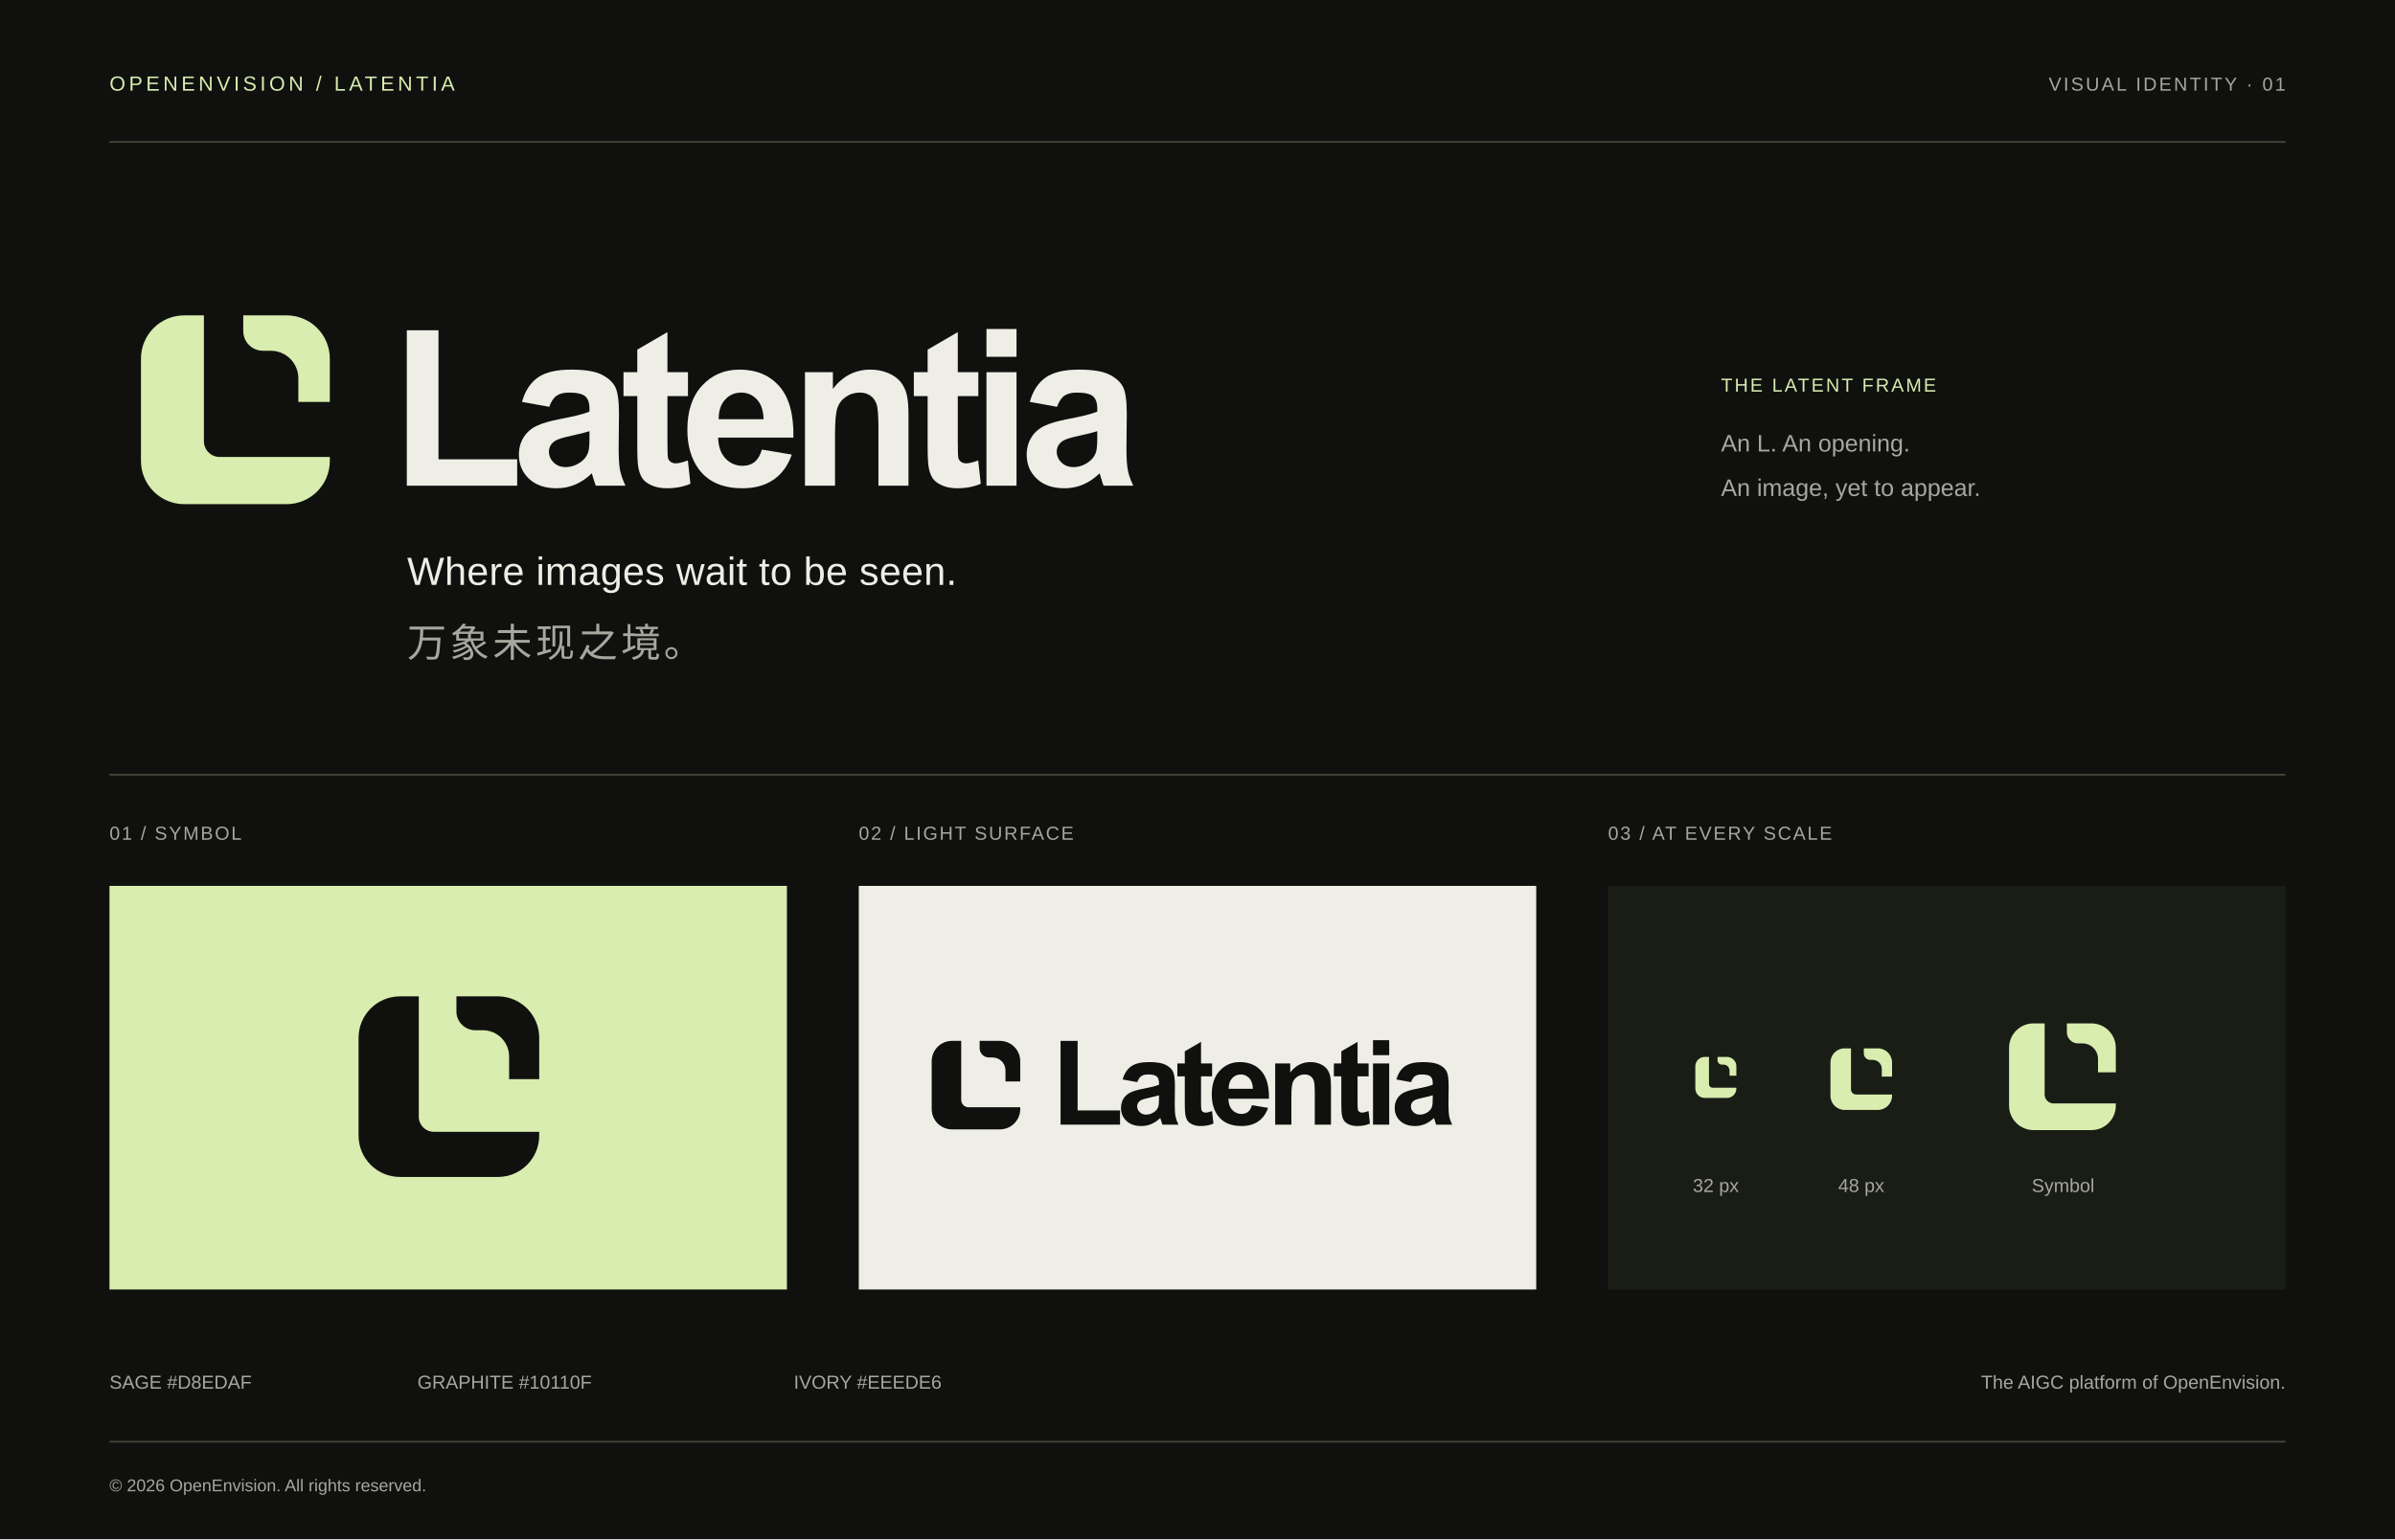
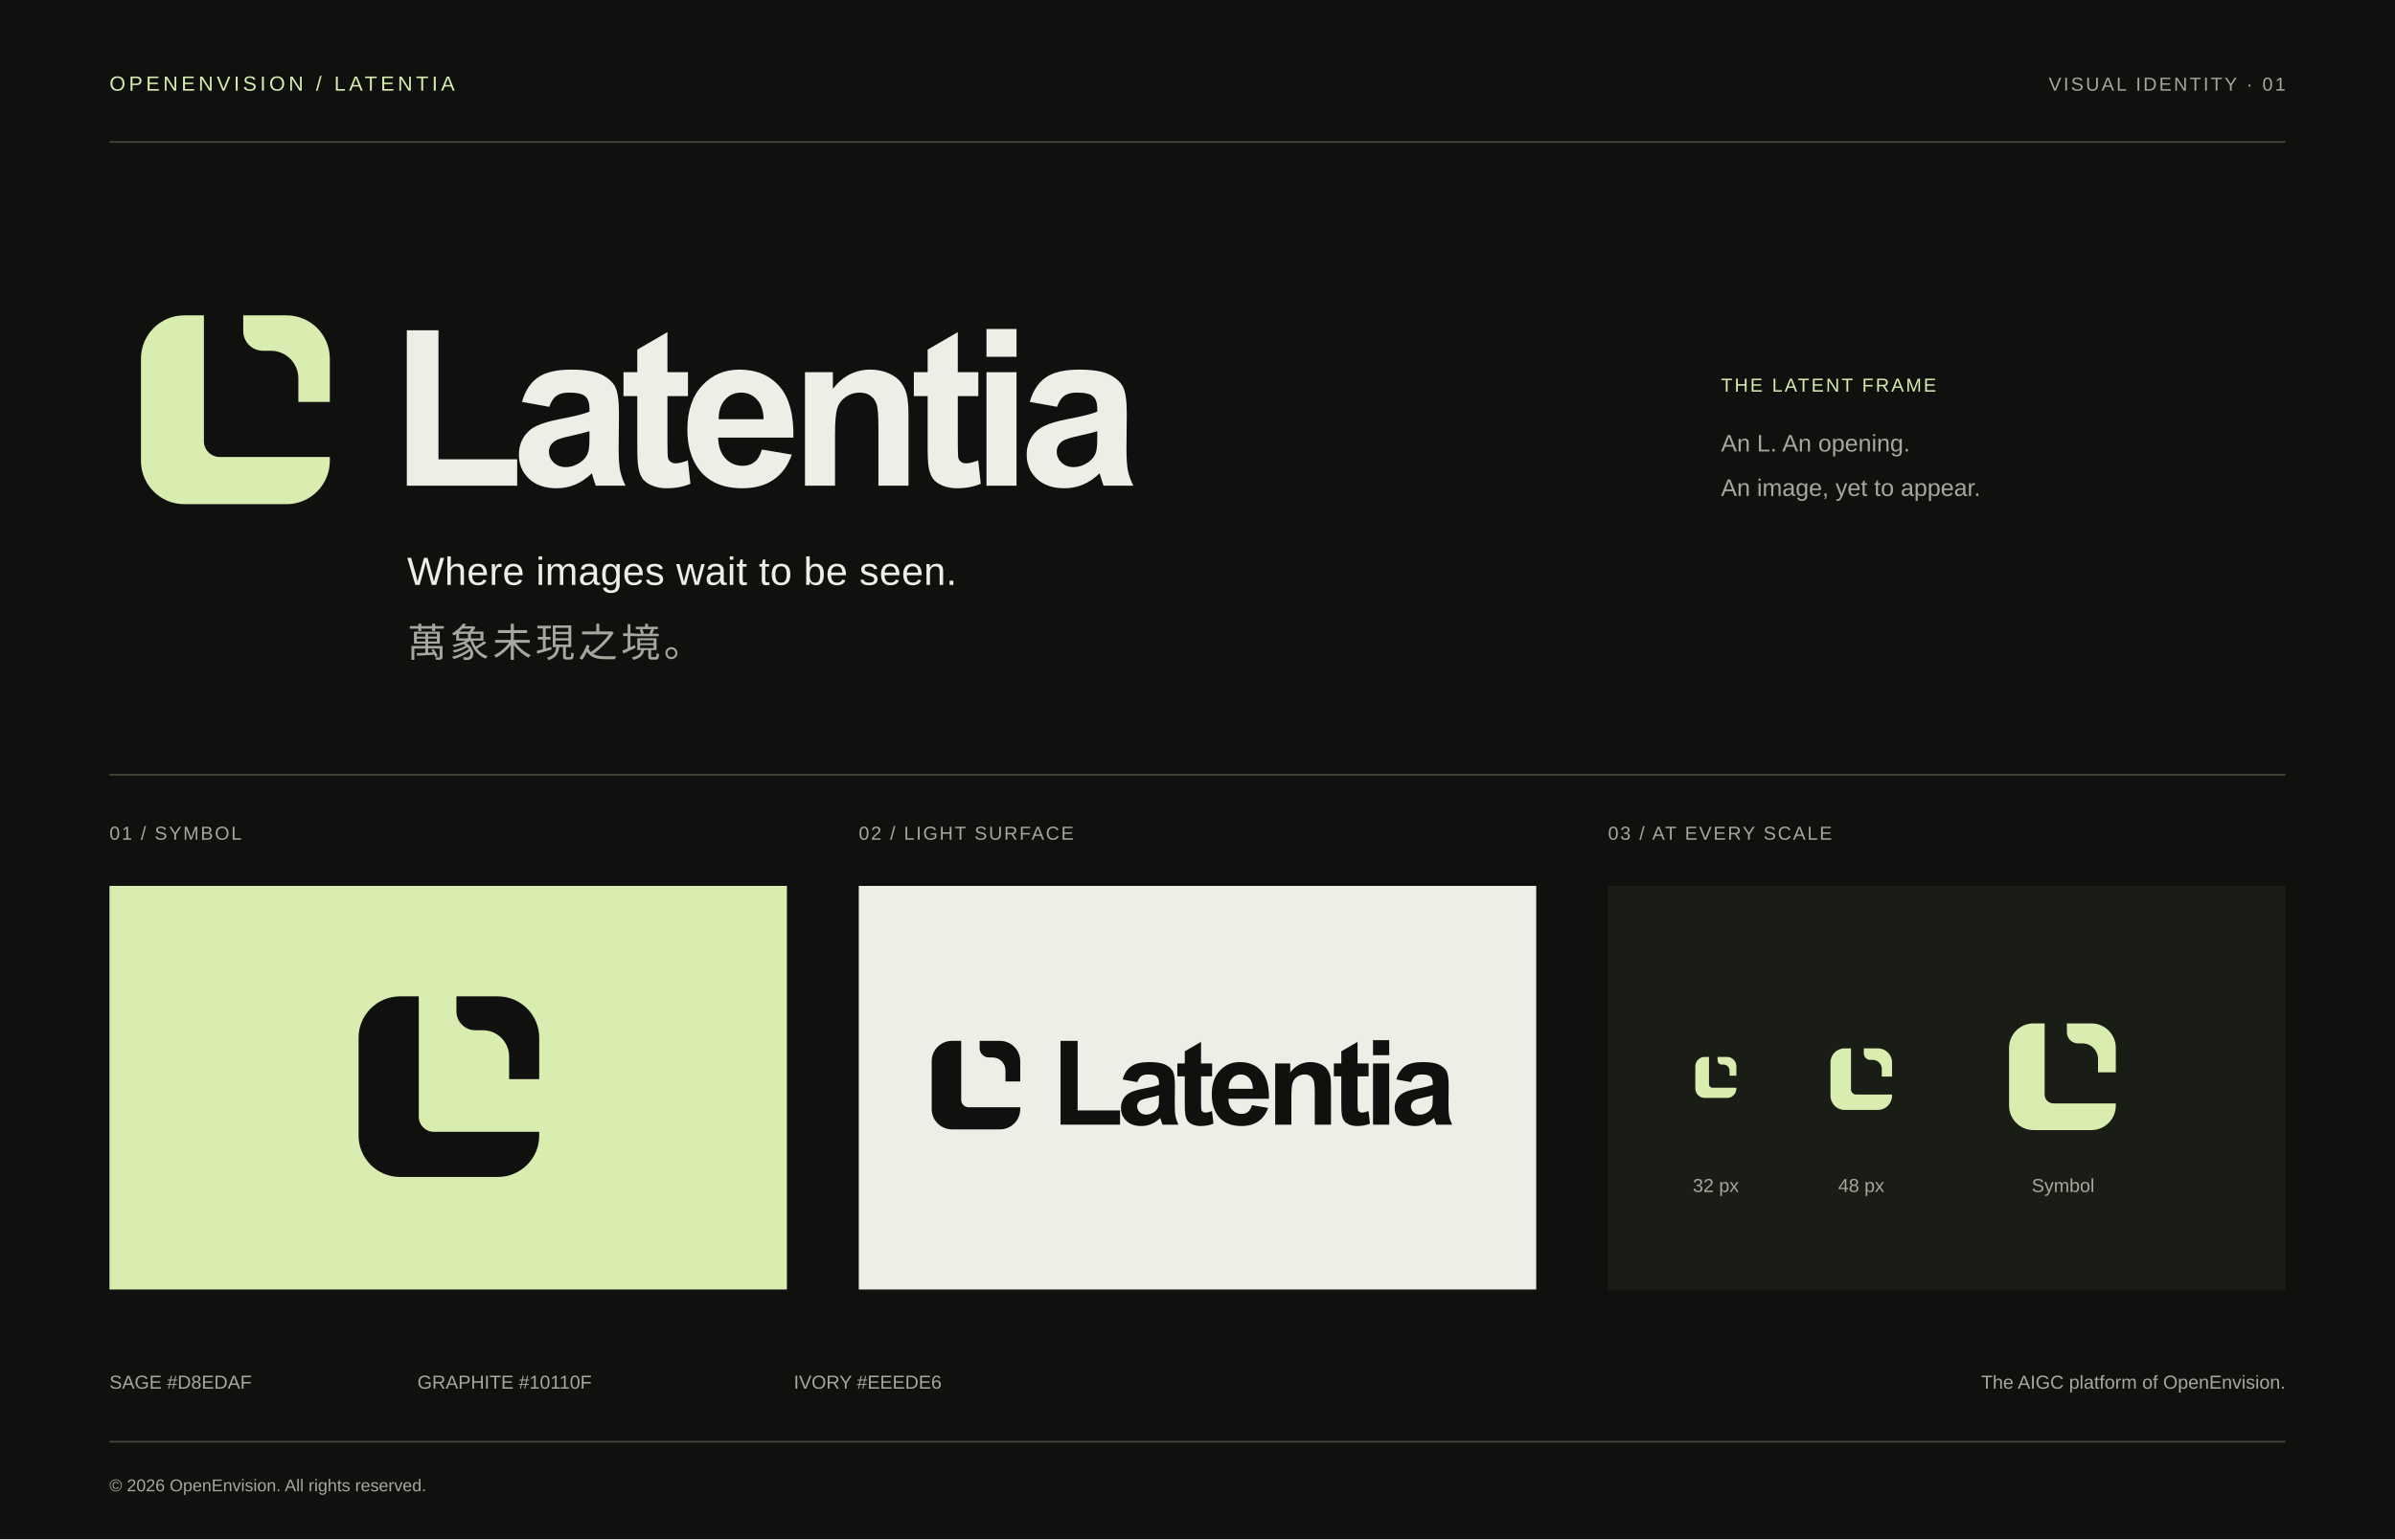
<svg xmlns="http://www.w3.org/2000/svg" width="1400" height="900" viewBox="0 0 1400 900" role="img" aria-labelledby="title desc">
  <rect width="1400" height="900" fill="#10110f" />
  <g font-family="Arial, Helvetica, sans-serif">
    <text x="64" y="53" fill="#d8edaf" font-size="12" letter-spacing="2">OPENENVISION / LATENTIA</text>
    <text x="1336" y="53" fill="#a6a79f" font-size="11" text-anchor="end" letter-spacing="1.3">VISUAL IDENTITY · 01</text>
  </g>
  <path d="M64 83H1336" stroke="#41473a" />
  <g fill="#d8edaf" transform="translate(64 166) scale(2.3)">
    <path d="M19 8H24V40C24 42.209 25.791 44 28 44H56V45C56 51.075 51.075 56 45 56H19C12.925 56 8 51.075 8 45V19C8 12.925 12.925 8 19 8Z" />
    <path d="M34 8H45C51.075 8 56 12.925 56 19V30H48V24C48 20.134 44.866 17 41 17H39C36.239 17 34 14.761 34 12V8Z" />
  </g>
  <g fill="#eeede6" transform="translate(228 284) scale(1.28 -1.28)">
    <path transform="translate(0 0)" d="M7.666 0 L7.666 70.996 L22.119 70.996 L22.119 12.06 L58.057 12.06 L58.057 0 Z" />
    <path transform="translate(55.28398 0)" d="M17.432 36.035 L4.981 38.281 Q7.08 45.801 12.207 49.414 Q17.334 53.027 27.441 53.027 Q36.621 53.027 41.113 50.855 Q45.605 48.682 47.437 45.337 Q49.268 41.992 49.268 33.057 L49.121 17.041 Q49.121 10.205 49.78 6.958 Q50.44 3.711 52.246 0 L38.672 0 Q38.135 1.367 37.353 4.053 Q37.012 5.273 36.865 5.664 Q33.35 2.246 29.346 0.537 Q25.342 -1.172 20.801 -1.172 Q12.793 -1.172 8.179 3.174 Q3.564 7.519 3.564 14.16 Q3.564 18.555 5.664 21.997 Q7.764 25.439 11.548 27.27 Q15.332 29.102 22.461 30.469 Q32.08 32.275 35.791 33.838 L35.791 35.205 Q35.791 39.16 33.838 40.845 Q31.885 42.529 26.465 42.529 Q22.803 42.529 20.752 41.089 Q18.701 39.648 17.432 36.035 Z M35.791 24.902 Q33.154 24.023 27.441 22.803 Q21.729 21.582 19.971 20.41 Q17.285 18.506 17.285 15.576 Q17.285 12.695 19.434 10.596 Q21.582 8.496 24.902 8.496 Q28.613 8.496 31.982 10.938 Q34.473 12.793 35.254 15.479 Q35.791 17.236 35.791 22.168 Z" />
    <path transform="translate(105.0992 0)" d="M30.957 51.855 L30.957 40.918 L21.582 40.918 L21.582 20.02 Q21.582 13.672 21.851 12.622 Q22.119 11.572 23.071 10.889 Q24.023 10.205 25.391 10.205 Q27.295 10.205 30.908 11.523 L32.08 0.879 Q27.295 -1.172 21.24 -1.172 Q17.529 -1.172 14.551 0.073 Q11.572 1.318 10.181 3.296 Q8.789 5.273 8.252 8.643 Q7.812 11.035 7.812 18.311 L7.812 40.918 L1.514 40.918 L1.514 51.855 L7.812 51.855 L7.812 62.158 L21.582 70.166 L21.582 51.855 Z" />
    <path transform="translate(132.6 0)" d="M37.207 16.504 L50.879 14.209 Q48.242 6.689 42.554 2.759 Q36.865 -1.172 28.32 -1.172 Q14.795 -1.172 8.301 7.666 Q3.174 14.746 3.174 25.537 Q3.174 38.428 9.912 45.727 Q16.65 53.027 26.953 53.027 Q38.525 53.027 45.215 45.386 Q51.904 37.744 51.611 21.973 L17.236 21.973 Q17.383 15.869 20.557 12.476 Q23.73 9.082 28.467 9.082 Q31.689 9.082 33.887 10.84 Q36.084 12.598 37.207 16.504 Z M37.988 30.371 Q37.842 36.328 34.912 39.429 Q31.982 42.529 27.783 42.529 Q23.291 42.529 20.361 39.258 Q17.432 35.986 17.48 30.371 Z" />
    <path transform="translate(182.4152 0)" d="M54.346 0 L40.625 0 L40.625 26.465 Q40.625 34.863 39.746 37.329 Q38.867 39.795 36.89 41.162 Q34.912 42.529 32.129 42.529 Q28.564 42.529 25.732 40.576 Q22.9 38.623 21.851 35.4 Q20.801 32.178 20.801 23.486 L20.801 0 L7.08 0 L7.08 51.855 L19.824 51.855 L19.824 44.238 Q26.611 53.027 36.914 53.027 Q41.455 53.027 45.215 51.392 Q48.975 49.756 50.903 47.217 Q52.832 44.678 53.589 41.455 Q54.346 38.232 54.346 32.227 Z" />
    <path transform="translate(237.6992 0)" d="M30.957 51.855 L30.957 40.918 L21.582 40.918 L21.582 20.02 Q21.582 13.672 21.851 12.622 Q22.119 11.572 23.071 10.889 Q24.023 10.205 25.391 10.205 Q27.295 10.205 30.908 11.523 L32.08 0.879 Q27.295 -1.172 21.24 -1.172 Q17.529 -1.172 14.551 0.073 Q11.572 1.318 10.181 3.296 Q8.789 5.273 8.252 8.643 Q7.812 11.035 7.812 18.311 L7.812 40.918 L1.514 40.918 L1.514 51.855 L7.812 51.855 L7.812 62.158 L21.582 70.166 L21.582 51.855 Z" />
    <path transform="translate(265.2 0)" d="M7.178 58.887 L7.178 71.582 L20.898 71.582 L20.898 58.887 Z M7.178 0 L7.178 51.855 L20.898 51.855 L20.898 0 Z" />
    <path transform="translate(287.1832 0)" d="M17.432 36.035 L4.981 38.281 Q7.08 45.801 12.207 49.414 Q17.334 53.027 27.441 53.027 Q36.621 53.027 41.113 50.855 Q45.605 48.682 47.437 45.337 Q49.268 41.992 49.268 33.057 L49.121 17.041 Q49.121 10.205 49.78 6.958 Q50.44 3.711 52.246 0 L38.672 0 Q38.135 1.367 37.353 4.053 Q37.012 5.273 36.865 5.664 Q33.35 2.246 29.346 0.537 Q25.342 -1.172 20.801 -1.172 Q12.793 -1.172 8.179 3.174 Q3.564 7.519 3.564 14.16 Q3.564 18.555 5.664 21.997 Q7.764 25.439 11.548 27.27 Q15.332 29.102 22.461 30.469 Q32.08 32.275 35.791 33.838 L35.791 35.205 Q35.791 39.16 33.838 40.845 Q31.885 42.529 26.465 42.529 Q22.803 42.529 20.752 41.089 Q18.701 39.648 17.432 36.035 Z M35.791 24.902 Q33.154 24.023 27.441 22.803 Q21.729 21.582 19.971 20.41 Q17.285 18.506 17.285 15.576 Q17.285 12.695 19.434 10.596 Q21.582 8.496 24.902 8.496 Q28.613 8.496 31.982 10.938 Q34.473 12.793 35.254 15.479 Q35.791 17.236 35.791 22.168 Z" />
  </g>
  <g font-family="Arial, Helvetica, sans-serif">
    <text x="238" y="342" fill="#eeede6" font-size="23" letter-spacing=".2">Where images wait to be seen.</text>
-     <text x="238" y="384" fill="#a6a79f" font-family="Songti SC, STSong, serif" font-size="23" letter-spacing="2">万象未现之境。</text>
+     <text x="238" y="384" fill="#a6a79f" font-family="Songti SC, STSong, serif" font-size="23" letter-spacing="2">萬象未現之境。</text>
  </g>
  <g font-family="Arial, Helvetica, sans-serif" fill="#a6a79f" font-size="14">
    <text x="1006" y="229" fill="#d8edaf" font-size="11" letter-spacing="1.2">THE LATENT FRAME</text>
    <text x="1006" y="264">An L. An opening.</text>
    <text x="1006" y="290">An image, yet to appear.</text>
  </g>
  <path d="M64 453H1336" stroke="#41473a" />
  <g font-family="Arial, Helvetica, sans-serif" fill="#a6a79f" font-size="11" letter-spacing="1">
    <text x="64" y="491">01 / SYMBOL</text>
    <text x="502" y="491">02 / LIGHT SURFACE</text>
    <text x="940" y="491">03 / AT EVERY SCALE</text>
  </g>
  <rect x="64" y="518" width="396" height="236" rx="0" fill="#d8edaf" />
  <g fill="#10110f" transform="translate(192 565) scale(2.2)">
    <path d="M19 8H24V40C24 42.209 25.791 44 28 44H56V45C56 51.075 51.075 56 45 56H19C12.925 56 8 51.075 8 45V19C8 12.925 12.925 8 19 8Z" />
    <path d="M34 8H45C51.075 8 56 12.925 56 19V30H48V24C48 20.134 44.866 17 41 17H39C36.239 17 34 14.761 34 12V8Z" />
  </g>
  <rect x="502" y="518" width="396" height="236" rx="0" fill="#eeede6" />
  <g transform="translate(536 600) scale(.69)">
    <g fill="#10110f" transform="scale(1.5625)">
      <path d="M19 8H24V40C24 42.209 25.791 44 28 44H56V45C56 51.075 51.075 56 45 56H19C12.925 56 8 51.075 8 45V19C8 12.925 12.925 8 19 8Z" />
      <path d="M34 8H45C51.075 8 56 12.925 56 19V30H48V24C48 20.134 44.866 17 41 17H39C36.239 17 34 14.761 34 12V8Z" />
    </g>
    <g fill="#10110f" transform="translate(114 83.5) scale(1 -1)">
      <path transform="translate(0 0)" d="M7.666 0 L7.666 70.996 L22.119 70.996 L22.119 12.06 L58.057 12.06 L58.057 0 Z" />
      <path transform="translate(55.28398 0)" d="M17.432 36.035 L4.981 38.281 Q7.08 45.801 12.207 49.414 Q17.334 53.027 27.441 53.027 Q36.621 53.027 41.113 50.855 Q45.605 48.682 47.437 45.337 Q49.268 41.992 49.268 33.057 L49.121 17.041 Q49.121 10.205 49.78 6.958 Q50.44 3.711 52.246 0 L38.672 0 Q38.135 1.367 37.353 4.053 Q37.012 5.273 36.865 5.664 Q33.35 2.246 29.346 0.537 Q25.342 -1.172 20.801 -1.172 Q12.793 -1.172 8.179 3.174 Q3.564 7.519 3.564 14.16 Q3.564 18.555 5.664 21.997 Q7.764 25.439 11.548 27.27 Q15.332 29.102 22.461 30.469 Q32.08 32.275 35.791 33.838 L35.791 35.205 Q35.791 39.16 33.838 40.845 Q31.885 42.529 26.465 42.529 Q22.803 42.529 20.752 41.089 Q18.701 39.648 17.432 36.035 Z M35.791 24.902 Q33.154 24.023 27.441 22.803 Q21.729 21.582 19.971 20.41 Q17.285 18.506 17.285 15.576 Q17.285 12.695 19.434 10.596 Q21.582 8.496 24.902 8.496 Q28.613 8.496 31.982 10.938 Q34.473 12.793 35.254 15.479 Q35.791 17.236 35.791 22.168 Z" />
      <path transform="translate(105.0992 0)" d="M30.957 51.855 L30.957 40.918 L21.582 40.918 L21.582 20.02 Q21.582 13.672 21.851 12.622 Q22.119 11.572 23.071 10.889 Q24.023 10.205 25.391 10.205 Q27.295 10.205 30.908 11.523 L32.08 0.879 Q27.295 -1.172 21.24 -1.172 Q17.529 -1.172 14.551 0.073 Q11.572 1.318 10.181 3.296 Q8.789 5.273 8.252 8.643 Q7.812 11.035 7.812 18.311 L7.812 40.918 L1.514 40.918 L1.514 51.855 L7.812 51.855 L7.812 62.158 L21.582 70.166 L21.582 51.855 Z" />
      <path transform="translate(132.6 0)" d="M37.207 16.504 L50.879 14.209 Q48.242 6.689 42.554 2.759 Q36.865 -1.172 28.32 -1.172 Q14.795 -1.172 8.301 7.666 Q3.174 14.746 3.174 25.537 Q3.174 38.428 9.912 45.727 Q16.65 53.027 26.953 53.027 Q38.525 53.027 45.215 45.386 Q51.904 37.744 51.611 21.973 L17.236 21.973 Q17.383 15.869 20.557 12.476 Q23.73 9.082 28.467 9.082 Q31.689 9.082 33.887 10.84 Q36.084 12.598 37.207 16.504 Z M37.988 30.371 Q37.842 36.328 34.912 39.429 Q31.982 42.529 27.783 42.529 Q23.291 42.529 20.361 39.258 Q17.432 35.986 17.48 30.371 Z" />
      <path transform="translate(182.4152 0)" d="M54.346 0 L40.625 0 L40.625 26.465 Q40.625 34.863 39.746 37.329 Q38.867 39.795 36.89 41.162 Q34.912 42.529 32.129 42.529 Q28.564 42.529 25.732 40.576 Q22.9 38.623 21.851 35.4 Q20.801 32.178 20.801 23.486 L20.801 0 L7.08 0 L7.08 51.855 L19.824 51.855 L19.824 44.238 Q26.611 53.027 36.914 53.027 Q41.455 53.027 45.215 51.392 Q48.975 49.756 50.903 47.217 Q52.832 44.678 53.589 41.455 Q54.346 38.232 54.346 32.227 Z" />
      <path transform="translate(237.6992 0)" d="M30.957 51.855 L30.957 40.918 L21.582 40.918 L21.582 20.02 Q21.582 13.672 21.851 12.622 Q22.119 11.572 23.071 10.889 Q24.023 10.205 25.391 10.205 Q27.295 10.205 30.908 11.523 L32.08 0.879 Q27.295 -1.172 21.24 -1.172 Q17.529 -1.172 14.551 0.073 Q11.572 1.318 10.181 3.296 Q8.789 5.273 8.252 8.643 Q7.812 11.035 7.812 18.311 L7.812 40.918 L1.514 40.918 L1.514 51.855 L7.812 51.855 L7.812 62.158 L21.582 70.166 L21.582 51.855 Z" />
      <path transform="translate(265.2 0)" d="M7.178 58.887 L7.178 71.582 L20.898 71.582 L20.898 58.887 Z M7.178 0 L7.178 51.855 L20.898 51.855 L20.898 0 Z" />
      <path transform="translate(287.1832 0)" d="M17.432 36.035 L4.981 38.281 Q7.08 45.801 12.207 49.414 Q17.334 53.027 27.441 53.027 Q36.621 53.027 41.113 50.855 Q45.605 48.682 47.437 45.337 Q49.268 41.992 49.268 33.057 L49.121 17.041 Q49.121 10.205 49.78 6.958 Q50.44 3.711 52.246 0 L38.672 0 Q38.135 1.367 37.353 4.053 Q37.012 5.273 36.865 5.664 Q33.35 2.246 29.346 0.537 Q25.342 -1.172 20.801 -1.172 Q12.793 -1.172 8.179 3.174 Q3.564 7.519 3.564 14.16 Q3.564 18.555 5.664 21.997 Q7.764 25.439 11.548 27.27 Q15.332 29.102 22.461 30.469 Q32.08 32.275 35.791 33.838 L35.791 35.205 Q35.791 39.16 33.838 40.845 Q31.885 42.529 26.465 42.529 Q22.803 42.529 20.752 41.089 Q18.701 39.648 17.432 36.035 Z M35.791 24.902 Q33.154 24.023 27.441 22.803 Q21.729 21.582 19.971 20.41 Q17.285 18.506 17.285 15.576 Q17.285 12.695 19.434 10.596 Q21.582 8.496 24.902 8.496 Q28.613 8.496 31.982 10.938 Q34.473 12.793 35.254 15.479 Q35.791 17.236 35.791 22.168 Z" />
    </g>
  </g>
  <rect x="940" y="518" width="396" height="236" rx="0" fill="#191d15" />
  <g fill="#d8edaf" transform="translate(987 614) scale(.5)">
    <path d="M19 8H24V40C24 42.209 25.791 44 28 44H56V45C56 51.075 51.075 56 45 56H19C12.925 56 8 51.075 8 45V19C8 12.925 12.925 8 19 8Z" />
    <path d="M34 8H45C51.075 8 56 12.925 56 19V30H48V24C48 20.134 44.866 17 41 17H39C36.239 17 34 14.761 34 12V8Z" />
  </g>
  <g fill="#d8edaf" transform="translate(1064 607) scale(.75)">
    <path d="M19 8H24V40C24 42.209 25.791 44 28 44H56V45C56 51.075 51.075 56 45 56H19C12.925 56 8 51.075 8 45V19C8 12.925 12.925 8 19 8Z" />
    <path d="M34 8H45C51.075 8 56 12.925 56 19V30H48V24C48 20.134 44.866 17 41 17H39C36.239 17 34 14.761 34 12V8Z" />
  </g>
  <g fill="#d8edaf" transform="translate(1164 588) scale(1.3)">
    <path d="M19 8H24V40C24 42.209 25.791 44 28 44H56V45C56 51.075 51.075 56 45 56H19C12.925 56 8 51.075 8 45V19C8 12.925 12.925 8 19 8Z" />
    <path d="M34 8H45C51.075 8 56 12.925 56 19V30H48V24C48 20.134 44.866 17 41 17H39C36.239 17 34 14.761 34 12V8Z" />
  </g>
  <g font-family="Arial, Helvetica, sans-serif" fill="#a6a79f" font-size="11" text-anchor="middle">
    <text x="1003" y="697">32 px</text>
    <text x="1088" y="697">48 px</text>
    <text x="1206" y="697">Symbol</text>
  </g>
  <g font-family="Arial, Helvetica, sans-serif" font-size="11" fill="#a6a79f">
    <text x="64" y="812">SAGE #D8EDAF</text>
    <text x="244" y="812">GRAPHITE #10110F</text>
    <text x="464" y="812">IVORY #EEEDE6</text>
    <text x="1336" y="812" text-anchor="end">The AIGC platform of OpenEnvision.</text>
  </g>
  <path d="M64 843H1336" stroke="#41473a" />
  <text x="64" y="872" font-family="Arial, Helvetica, sans-serif" font-size="10" fill="#a6a79f">© 2026 OpenEnvision. All rights reserved.</text>
</svg>
